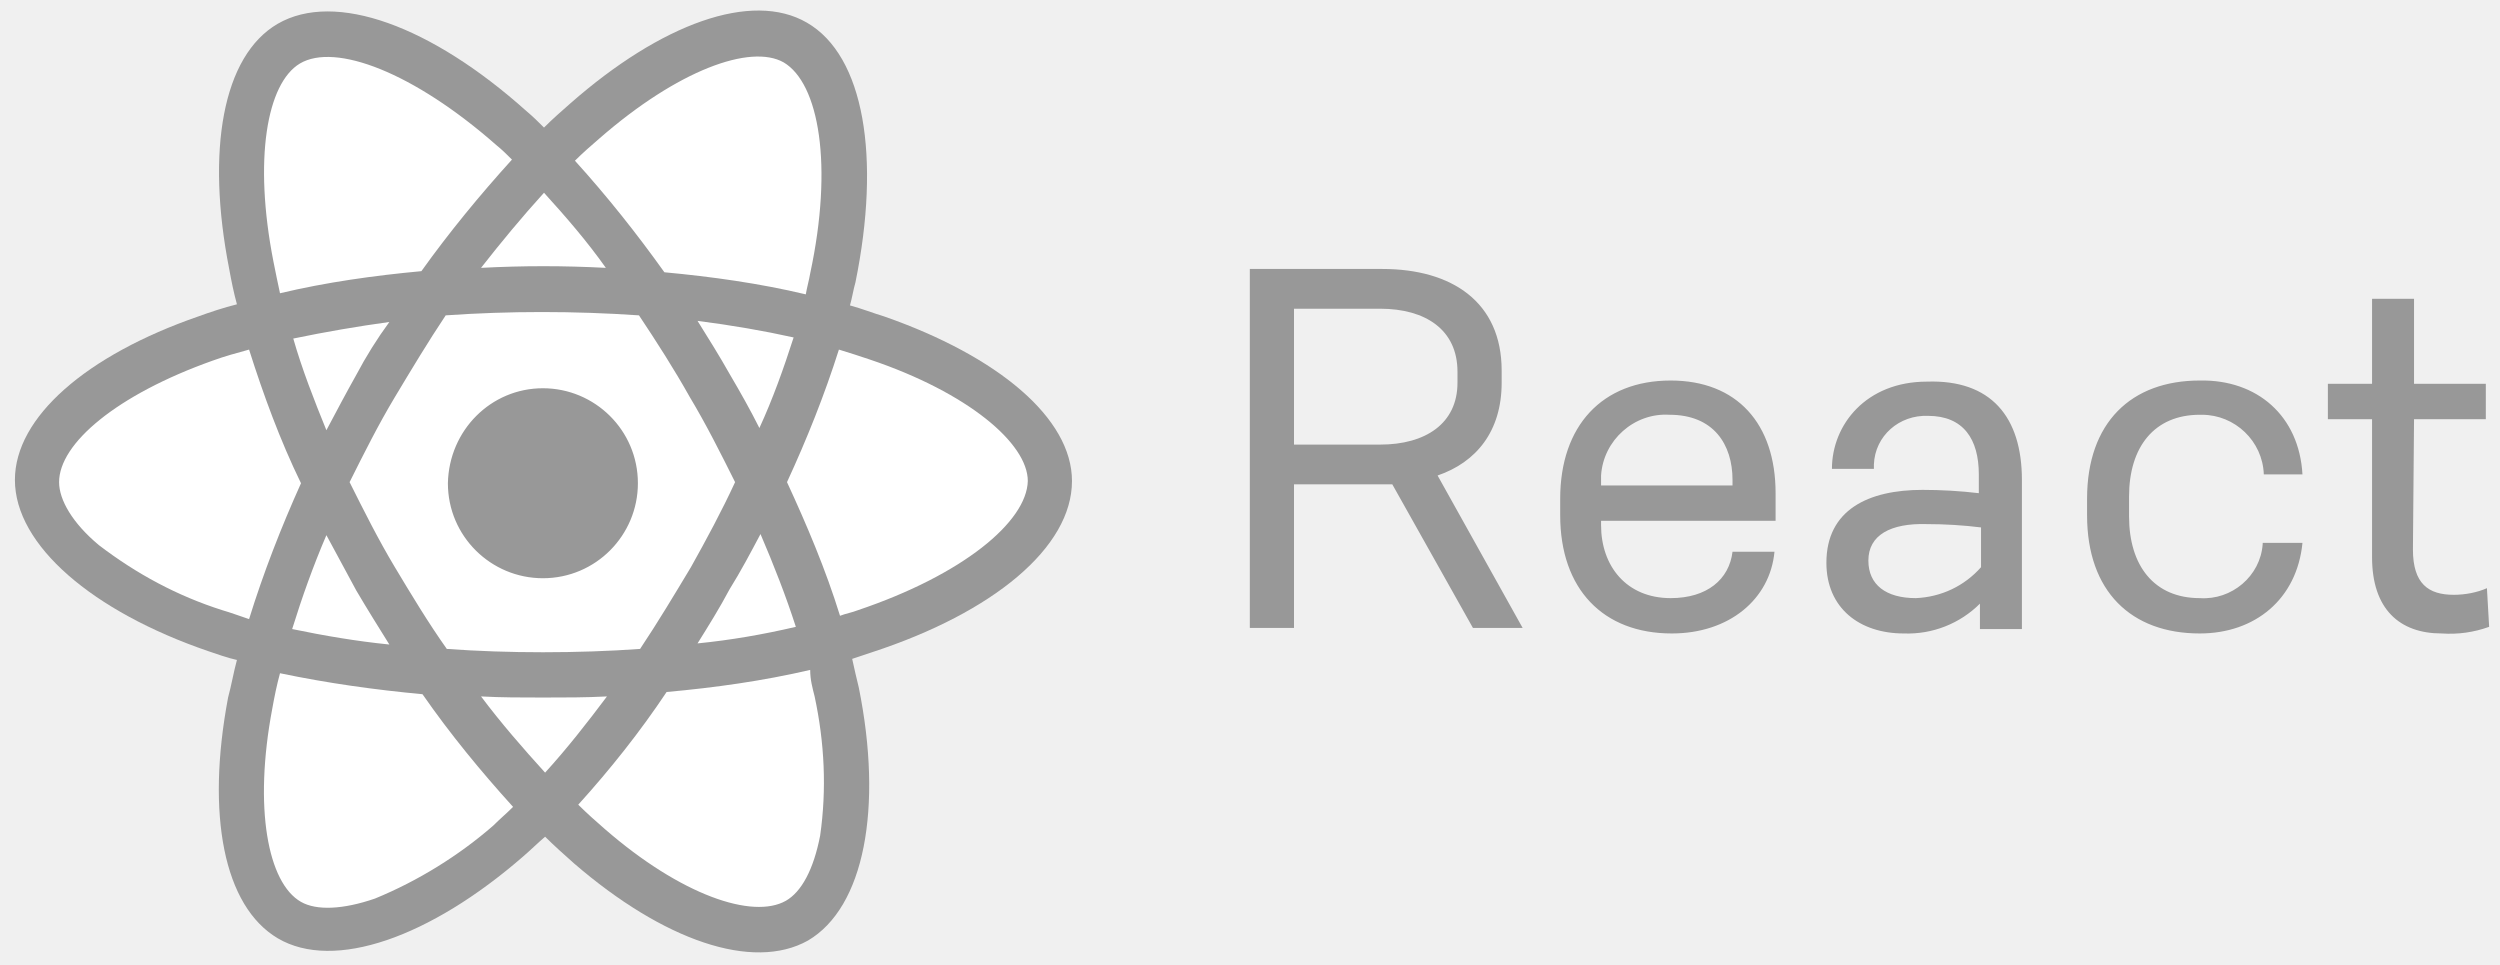
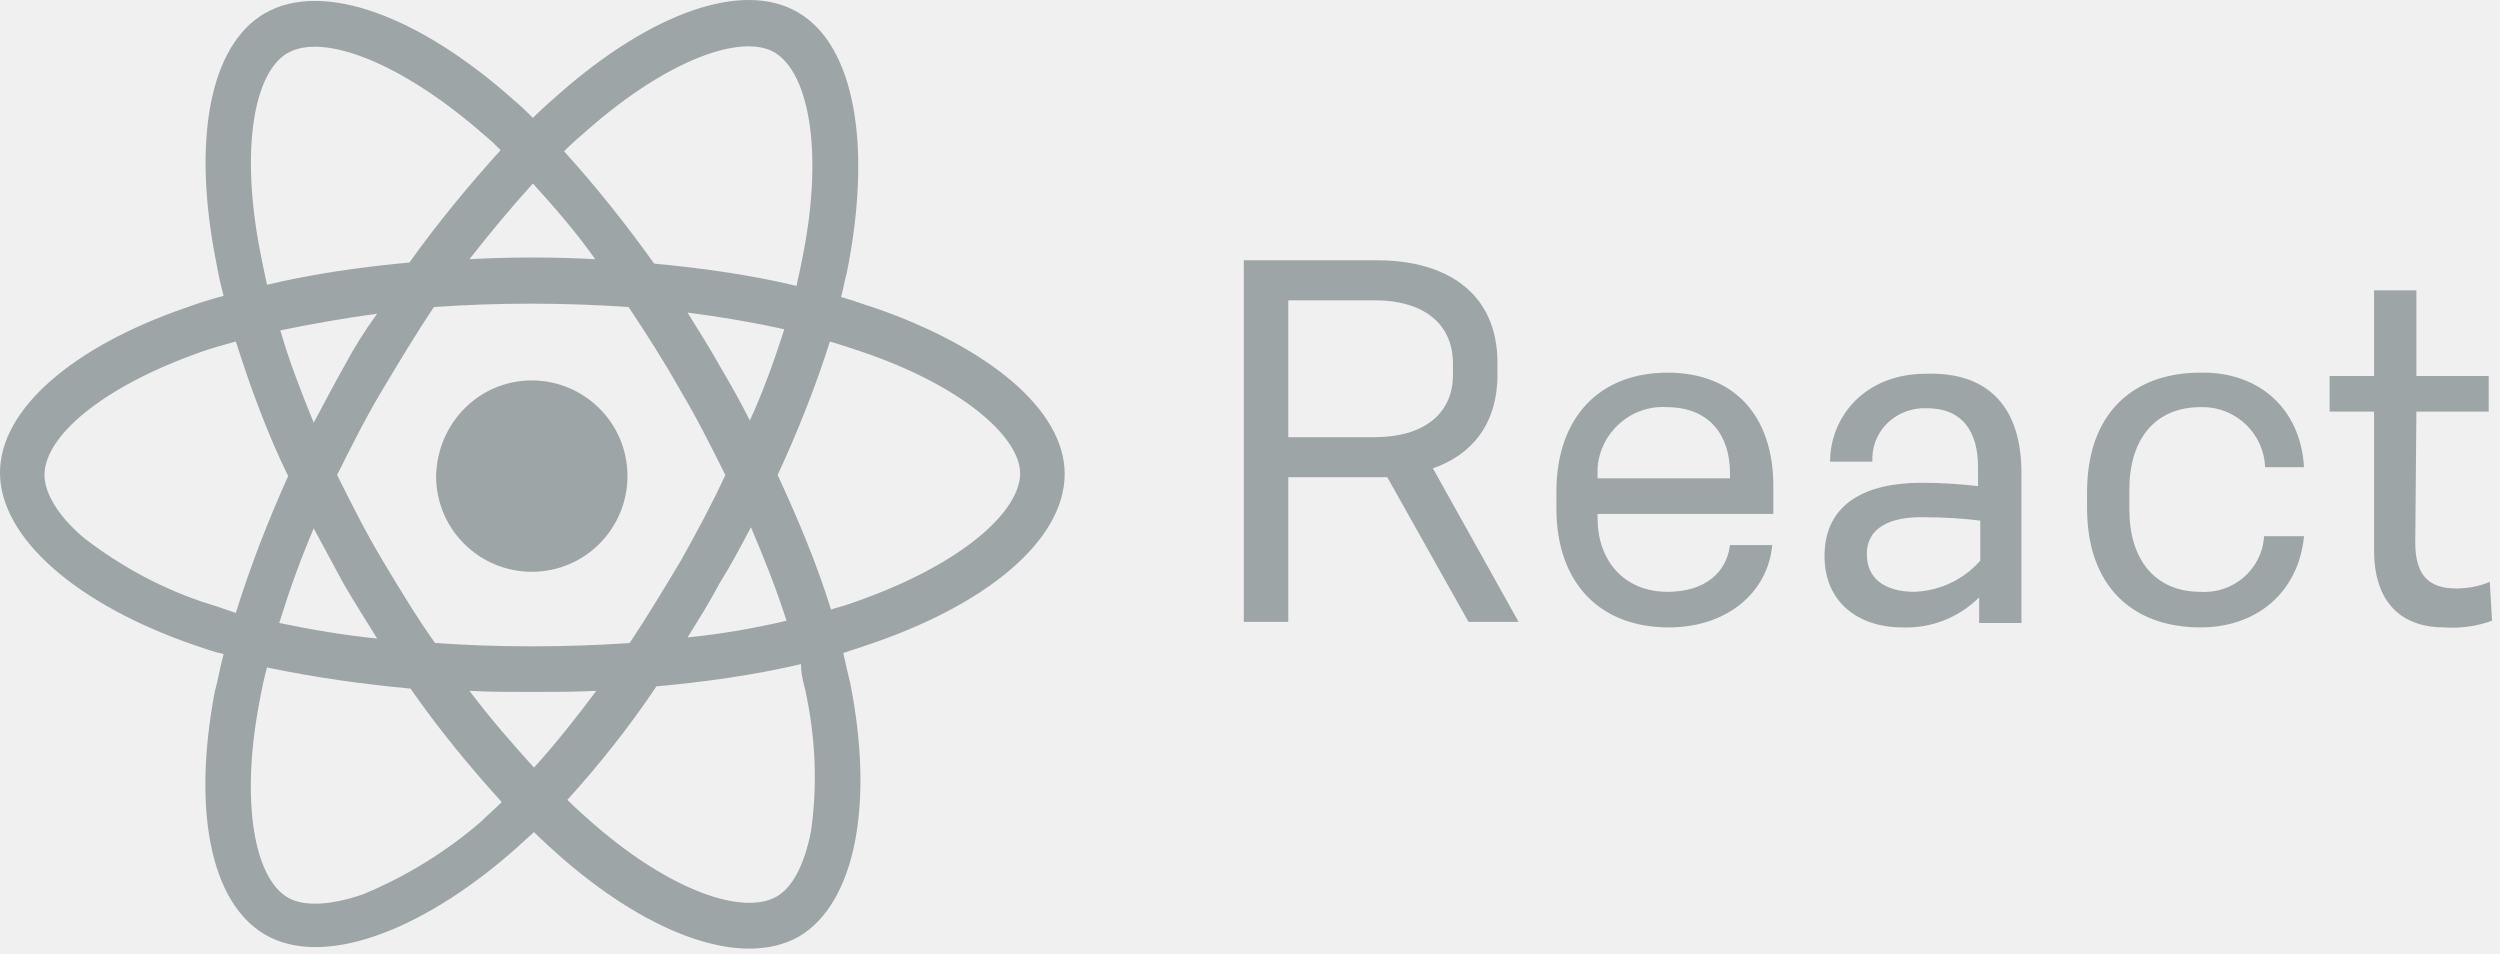
- <svg xmlns="http://www.w3.org/2000/svg" width="140" height="54" viewBox="0 0 140 54" fill="none">
-   <path d="M49.516 17.721C48.897 17.536 48.278 17.288 47.598 17.103C47.722 16.67 47.783 16.237 47.907 15.804C49.33 8.814 48.402 3.123 45.186 1.268C42.093 -0.526 37.021 1.329 31.948 5.783C31.454 6.216 30.959 6.649 30.464 7.144C30.155 6.835 29.845 6.525 29.474 6.216C24.155 1.453 18.773 -0.526 15.557 1.329C12.464 3.123 11.536 8.443 12.835 15.061C12.959 15.742 13.082 16.36 13.268 17.041C12.526 17.226 11.784 17.474 11.103 17.721C4.856 19.886 0.835 23.35 0.835 26.876C0.835 30.525 5.165 34.237 11.66 36.464C12.216 36.649 12.711 36.835 13.268 36.958C13.082 37.639 12.959 38.381 12.773 39.061C11.536 45.618 12.526 50.752 15.557 52.546C18.711 54.402 24.093 52.484 29.289 47.969C29.722 47.597 30.093 47.226 30.526 46.855C31.021 47.35 31.577 47.845 32.134 48.34C37.144 52.67 42.155 54.402 45.248 52.67C48.402 50.814 49.454 45.247 48.093 38.505C47.969 38.01 47.845 37.453 47.722 36.897L48.835 36.525C55.639 34.299 60.031 30.649 60.031 26.938C60.031 23.412 55.887 19.948 49.516 17.721Z" fill="#989898" />
-   <path d="M48.031 34.175C47.722 34.299 47.35 34.361 47.041 34.484C46.237 31.886 45.186 29.412 44.072 27C45.186 24.587 46.175 22.113 46.979 19.577C47.598 19.763 48.155 19.948 48.711 20.134C54.217 21.989 57.557 24.835 57.557 26.938C57.495 29.227 53.907 32.196 48.031 34.175ZM45.619 39C46.175 41.598 46.299 44.196 45.928 46.794C45.557 48.711 44.876 49.948 44.01 50.443C42.155 51.495 38.134 50.134 33.866 46.422C33.371 45.989 32.876 45.556 32.382 45.062C34.175 43.082 35.845 40.979 37.33 38.752C40.052 38.505 42.711 38.134 45.371 37.515C45.371 38.072 45.495 38.505 45.619 39ZM21 50.319C19.206 50.938 17.722 51 16.856 50.505C15 49.453 14.196 45.247 15.248 39.68C15.371 39 15.495 38.381 15.68 37.701C18.34 38.258 21 38.629 23.66 38.876C25.206 41.103 26.938 43.206 28.732 45.185C28.361 45.556 27.99 45.866 27.619 46.237C25.701 47.907 23.412 49.33 21 50.319ZM12.464 34.175C9.928 33.371 7.639 32.134 5.536 30.526C4.052 29.288 3.309 27.989 3.309 27C3.309 24.835 6.526 22.113 11.907 20.196C12.588 19.948 13.268 19.763 13.948 19.577C14.753 22.113 15.681 24.649 16.856 27.062C15.742 29.536 14.753 32.072 13.948 34.67C13.392 34.484 12.897 34.299 12.464 34.175ZM15.309 14.629C14.196 8.938 14.938 4.67 16.794 3.557C18.773 2.381 23.165 4.051 27.804 8.134C28.113 8.381 28.423 8.691 28.67 8.938C26.876 10.917 25.144 13.021 23.598 15.185C20.938 15.433 18.278 15.804 15.68 16.422C15.557 15.866 15.433 15.247 15.309 14.629ZM40.856 20.938C40.299 19.948 39.68 18.959 39.062 17.969C40.979 18.216 42.773 18.526 44.443 18.897C43.887 20.629 43.268 22.361 42.526 23.969C42.031 22.979 41.474 21.989 40.856 20.938ZM30.464 10.794C31.701 12.155 32.876 13.515 33.928 15C31.577 14.876 29.289 14.876 26.938 15C28.052 13.577 29.227 12.155 30.464 10.794ZM19.948 21C19.392 21.989 18.835 23.041 18.278 24.093C17.598 22.422 16.918 20.691 16.423 18.959C18.216 18.587 20.01 18.278 21.804 18.031C21.114 18.974 20.494 19.966 19.948 21ZM21.804 36.093C19.948 35.907 18.155 35.598 16.361 35.227C16.918 33.433 17.536 31.701 18.278 29.969C18.835 31.02 19.392 32.01 19.948 33.062C20.567 34.113 21.186 35.103 21.804 36.093ZM30.526 43.268C29.289 41.907 28.052 40.484 26.938 39C28.052 39.062 29.227 39.062 30.402 39.062C31.639 39.062 32.815 39.062 33.99 39C32.876 40.484 31.763 41.907 30.526 43.268ZM42.588 29.907C43.33 31.639 44.01 33.371 44.567 35.103C42.711 35.536 40.918 35.845 39.062 36.031C39.68 35.041 40.299 34.051 40.856 33C41.474 32.01 42.031 30.959 42.588 29.907ZM38.691 31.763C37.763 33.309 36.835 34.855 35.845 36.34C34.113 36.464 32.258 36.526 30.402 36.526C28.546 36.526 26.753 36.464 25.021 36.34C23.969 34.855 23.041 33.309 22.113 31.763C21.186 30.216 20.381 28.608 19.577 27C20.381 25.392 21.186 23.783 22.113 22.237C23.041 20.691 23.969 19.144 24.959 17.66C28.546 17.412 32.134 17.412 35.783 17.66C36.773 19.144 37.763 20.691 38.629 22.237C39.557 23.783 40.361 25.392 41.165 27C40.423 28.608 39.557 30.216 38.691 31.763ZM43.887 3.495C45.866 4.67 46.67 9.247 45.371 15.309C45.309 15.68 45.186 16.113 45.124 16.484C42.526 15.866 39.866 15.495 37.206 15.247C35.66 13.082 33.99 10.979 32.196 9C32.629 8.567 33.124 8.134 33.557 7.763C37.949 3.928 42.031 2.443 43.887 3.495Z" fill="white" />
-   <path d="M30.402 21.742C33.309 21.742 35.722 24.093 35.722 27.061C35.722 29.969 33.371 32.381 30.402 32.381C27.495 32.381 25.082 30.031 25.082 27.061C25.144 24.093 27.495 21.742 30.402 21.742ZM77.969 27.123H72.464V35.165H69.99V15.062H77.412C81.309 15.062 84.093 16.917 84.093 20.752V21.433C84.093 24.154 82.67 25.886 80.505 26.628L85.268 35.165H82.485L77.969 27.123ZM77.289 24.897C79.825 24.897 81.619 23.721 81.619 21.433V20.814C81.619 18.464 79.825 17.288 77.289 17.288H72.464V24.897H77.289ZM89.66 29.412C89.66 31.701 91.082 33.495 93.557 33.495C95.598 33.495 96.835 32.443 97.021 30.897H99.371C99.124 33.556 96.835 35.474 93.619 35.474C89.784 35.474 87.371 33 87.371 28.855V27.927C87.371 23.845 89.722 21.309 93.557 21.309C97.268 21.309 99.433 23.721 99.433 27.618V29.165H89.66V29.412ZM89.66 27.061V27.185H97.021V26.876C97.021 24.897 95.969 23.227 93.495 23.227C91.516 23.103 89.784 24.649 89.66 26.628V27.061ZM113.227 26.876V35.227H110.876V33.804C109.763 34.917 108.217 35.536 106.608 35.474C104.134 35.474 102.278 34.051 102.278 31.515C102.278 28.546 104.629 27.433 107.66 27.433C108.711 27.433 109.763 27.494 110.814 27.618V26.567C110.814 24.587 109.948 23.288 107.969 23.288C106.361 23.227 105 24.402 104.938 26.01V26.257H102.588C102.588 23.783 104.505 21.371 107.907 21.371C111.495 21.247 113.227 23.35 113.227 26.876ZM104.629 31.391C104.629 32.752 105.619 33.495 107.289 33.495C108.711 33.433 110.01 32.814 110.938 31.763V29.536C109.948 29.412 108.897 29.35 107.907 29.35C105.866 29.288 104.629 29.969 104.629 31.391ZM128.938 26.567H126.773C126.711 24.711 125.165 23.227 123.309 23.227H123.186C120.65 23.227 119.227 25.02 119.227 27.804V28.917C119.227 31.701 120.65 33.495 123.186 33.495C124.979 33.618 126.588 32.257 126.711 30.464V30.402H128.938C128.629 33.556 126.278 35.474 123.186 35.474C119.351 35.474 116.876 33.123 116.876 28.855V27.927C116.876 23.66 119.351 21.309 123.186 21.309C126.402 21.247 128.753 23.288 128.938 26.567ZM139.392 35.103C138.526 35.412 137.66 35.536 136.732 35.474C134.381 35.474 132.835 34.113 132.835 31.206V23.474H130.361V21.494H132.835V16.732H135.186V21.494H139.206V23.474H135.186L135.124 30.773C135.124 32.69 135.99 33.309 137.412 33.309C138.031 33.309 138.711 33.185 139.268 32.938L139.392 35.103Z" fill="#989898" />
+ <svg xmlns="http://www.w3.org/2000/svg" width="100%" height="100%" viewBox="0 0 139 53" version="1.1" xml:space="preserve" style="fill-rule:evenodd;clip-rule:evenodd;stroke-linejoin:round;stroke-miterlimit:2;">
+   <path d="M48.68,17.131c-0.618,-0.185 -1.237,-0.433 -1.917,-0.618c0.124,-0.433 0.185,-0.866 0.309,-1.299c1.423,-6.99 0.495,-12.681 -2.721,-14.536c-3.093,-1.794 -8.165,0.062 -13.238,4.515c-0.494,0.433 -0.989,0.866 -1.484,1.361c-0.309,-0.309 -0.619,-0.618 -0.99,-0.928c-5.319,-4.763 -10.701,-6.742 -13.917,-4.886c-3.093,1.793 -4.021,7.113 -2.722,13.732c0.124,0.68 0.247,1.299 0.433,1.979c-0.742,0.186 -1.485,0.433 -2.165,0.68c-6.247,2.165 -10.268,5.629 -10.268,9.155c0,3.65 4.33,7.361 10.825,9.588c0.556,0.185 1.051,0.371 1.608,0.495c-0.186,0.68 -0.309,1.422 -0.495,2.103c-1.237,6.556 -0.247,11.69 2.784,13.484c3.154,1.856 8.536,-0.062 13.732,-4.577c0.433,-0.371 0.804,-0.742 1.237,-1.114c0.495,0.495 1.051,0.99 1.608,1.485c5.01,4.33 10.021,6.062 13.113,4.33c3.155,-1.856 4.207,-7.423 2.846,-14.165c-0.124,-0.495 -0.248,-1.052 -0.371,-1.608l1.113,-0.371c6.804,-2.227 11.196,-5.877 11.196,-9.588c0,-3.526 -4.144,-6.99 -10.516,-9.217Zm-28.515,32.599c-1.794,0.618 -3.278,0.68 -4.144,0.185c-1.856,-1.051 -2.66,-5.258 -1.609,-10.825c0.124,-0.68 0.248,-1.299 0.433,-1.979c2.66,0.557 5.32,0.928 7.98,1.175c1.546,2.227 3.278,4.33 5.072,6.31c-0.371,0.371 -0.742,0.68 -1.113,1.051c-1.918,1.67 -4.207,3.093 -6.619,4.083Zm24.619,-11.32c0.556,2.598 0.68,5.196 0.309,7.794c-0.371,1.917 -1.052,3.154 -1.918,3.649c-1.855,1.052 -5.876,-0.309 -10.144,-4.02c-0.495,-0.433 -0.99,-0.866 -1.485,-1.361c1.794,-1.98 3.464,-4.083 4.949,-6.309c2.722,-0.248 5.381,-0.619 8.041,-1.238c0,0.557 0.124,0.99 0.248,1.485Zm-15.093,4.268c-1.237,-1.361 -2.474,-2.783 -3.588,-4.268c1.114,0.062 2.289,0.062 3.464,0.062c1.237,-0 2.412,-0 3.588,-0.062c-1.114,1.485 -2.227,2.907 -3.464,4.268Zm8.165,-11.505c-0.928,1.546 -1.856,3.093 -2.846,4.577c-1.732,0.124 -3.587,0.186 -5.443,0.186c-1.856,-0 -3.649,-0.062 -5.381,-0.186c-1.052,-1.484 -1.98,-3.031 -2.908,-4.577c-0.927,-1.547 -1.732,-3.155 -2.536,-4.763c0.804,-1.608 1.609,-3.217 2.536,-4.763c0.928,-1.546 1.856,-3.093 2.846,-4.577c3.587,-0.248 7.175,-0.248 10.824,-0c0.99,1.484 1.98,3.031 2.846,4.577c0.928,1.546 1.732,3.155 2.536,4.763c-0.742,1.608 -1.608,3.216 -2.474,4.763Zm-16.887,4.33c-1.856,-0.186 -3.649,-0.495 -5.443,-0.866c0.557,-1.794 1.175,-3.526 1.917,-5.258c0.557,1.052 1.114,2.041 1.67,3.093c0.619,1.051 1.238,2.041 1.856,3.031Zm20.784,-6.186c0.742,1.732 1.422,3.464 1.979,5.196c-1.856,0.433 -3.649,0.742 -5.505,0.928c0.618,-0.99 1.237,-1.979 1.794,-3.031c0.618,-0.99 1.175,-2.041 1.732,-3.093Zm-30.124,4.268c-2.536,-0.804 -4.825,-2.041 -6.928,-3.649c-1.484,-1.237 -2.227,-2.536 -2.227,-3.526c0,-2.165 3.217,-4.887 8.598,-6.804c0.681,-0.248 1.361,-0.433 2.041,-0.619c0.805,2.536 1.732,5.072 2.908,7.485c-1.114,2.474 -2.103,5.01 -2.908,7.608c-0.556,-0.185 -1.051,-0.371 -1.484,-0.495Zm35.567,-0c-0.309,0.124 -0.681,0.186 -0.99,0.31c-0.804,-2.598 -1.855,-5.073 -2.969,-7.485c1.114,-2.412 2.103,-4.887 2.907,-7.423c0.619,0.186 1.176,0.371 1.732,0.557c5.505,1.856 8.846,4.701 8.846,6.804c-0.062,2.289 -3.65,5.258 -9.526,7.237Zm-28.083,-13.175c-0.556,0.99 -1.113,2.041 -1.67,3.093c-0.68,-1.67 -1.36,-3.402 -1.855,-5.134c1.793,-0.371 3.587,-0.681 5.381,-0.928c-0.69,0.943 -1.31,1.935 -1.856,2.969Zm20.908,-0.062c-0.557,-0.99 -1.176,-1.979 -1.794,-2.969c1.917,0.247 3.711,0.557 5.381,0.928c-0.556,1.732 -1.175,3.464 -1.917,5.072c-0.495,-0.99 -1.052,-1.979 -1.67,-3.031Zm3.031,-17.443c1.979,1.175 2.783,5.752 1.484,11.814c-0.062,0.371 -0.185,0.804 -0.247,1.176c-2.598,-0.619 -5.258,-0.99 -7.918,-1.238c-1.546,-2.165 -3.216,-4.268 -5.01,-6.247c0.433,-0.433 0.928,-0.866 1.361,-1.237c4.391,-3.835 8.474,-5.32 10.33,-4.268Zm-28.578,11.134c-1.113,-5.691 -0.371,-9.959 1.485,-11.072c1.979,-1.176 6.371,0.495 11.01,4.577c0.309,0.247 0.619,0.557 0.866,0.804c-1.794,1.98 -3.526,4.083 -5.072,6.248c-2.66,0.247 -5.32,0.618 -7.918,1.237c-0.123,-0.557 -0.247,-1.176 -0.371,-1.794Zm15.155,-3.835c1.237,1.361 2.412,2.721 3.464,4.206c-2.351,-0.124 -4.639,-0.124 -6.99,-0c1.114,-1.423 2.289,-2.845 3.526,-4.206Z" style="fill:#9ea5a7;fill-rule:nonzero;" />
+   <path d="M29.567,21.152c2.907,-0 5.32,2.351 5.32,5.32c0,2.907 -2.351,5.319 -5.32,5.319c-2.907,-0 -5.32,-2.35 -5.32,-5.319c0.062,-2.969 2.413,-5.32 5.32,-5.32Zm47.567,5.382l-5.505,-0l0,8.041l-2.474,-0l0,-20.103l7.422,-0c3.897,-0 6.681,1.855 6.681,5.69l0,0.681c0,2.721 -1.423,4.453 -3.588,5.196l4.763,8.536l-2.783,-0l-4.516,-8.041Zm-0.68,-2.227c2.536,-0 4.33,-1.176 4.33,-3.464l0,-0.619c0,-2.35 -1.794,-3.526 -4.33,-3.526l-4.825,-0l0,7.609l4.825,-0Zm12.371,4.515c0,2.289 1.422,4.083 3.897,4.083c2.041,-0 3.278,-1.052 3.464,-2.598l2.35,-0c-0.247,2.66 -2.536,4.577 -5.752,4.577c-3.836,-0 -6.248,-2.474 -6.248,-6.618l0,-0.928c0,-4.083 2.351,-6.619 6.186,-6.619c3.711,-0 5.876,2.412 5.876,6.309l0,1.547l-9.773,-0l0,0.247Zm0,-2.783l0,0.556l7.361,-0l0,-0.309c0,-1.979 -1.052,-3.649 -3.526,-3.649c-1.98,-0.124 -3.712,1.422 -3.835,3.402Zm23.567,0.247l0,8.351l-2.351,-0l0,-1.423c-1.113,1.113 -2.659,1.732 -4.268,1.67c-2.474,-0 -4.33,-1.423 -4.33,-3.959c0,-2.969 2.351,-4.082 5.382,-4.082c1.051,-0 2.103,0.062 3.154,0.185l0,-1.051c0,-1.98 -0.866,-3.279 -2.845,-3.279c-1.608,-0.061 -2.969,1.114 -3.031,2.722l0,0.248l-2.35,-0c0,-2.475 1.917,-4.887 5.319,-4.887c3.588,-0.124 5.32,1.979 5.32,5.505Zm-8.598,4.516c0,1.36 0.99,2.103 2.66,2.103c1.422,-0.062 2.721,-0.681 3.649,-1.732l0,-2.227c-0.99,-0.124 -2.041,-0.186 -3.031,-0.186c-2.041,-0.062 -3.278,0.619 -3.278,2.042Zm24.309,-4.825l-2.165,-0c-0.062,-1.856 -1.608,-3.34 -3.464,-3.34l-0.123,-0c-2.536,-0 -3.959,1.793 -3.959,4.577l0,1.113c0,2.784 1.423,4.578 3.959,4.578c1.793,0.123 3.402,-1.237 3.525,-3.031l0,-0.062l2.227,-0c-0.309,3.155 -2.66,5.072 -5.752,5.072c-3.835,-0 -6.31,-2.35 -6.31,-6.618l0,-0.928c0,-4.268 2.475,-6.619 6.31,-6.619c3.216,-0.062 5.567,1.979 5.752,5.258Zm10.454,8.536c-0.866,0.309 -1.732,0.433 -2.66,0.371c-2.351,-0 -3.897,-1.361 -3.897,-4.268l0,-7.732l-2.474,-0l0,-1.979l2.474,-0l0,-4.763l2.351,-0l0,4.763l4.02,-0l0,1.979l-4.02,-0l-0.062,7.299c0,1.918 0.866,2.536 2.288,2.536c0.619,-0 1.299,-0.124 1.856,-0.371l0.124,2.165Z" style="fill:#9ea5a7;fill-rule:nonzero;" />
</svg>
